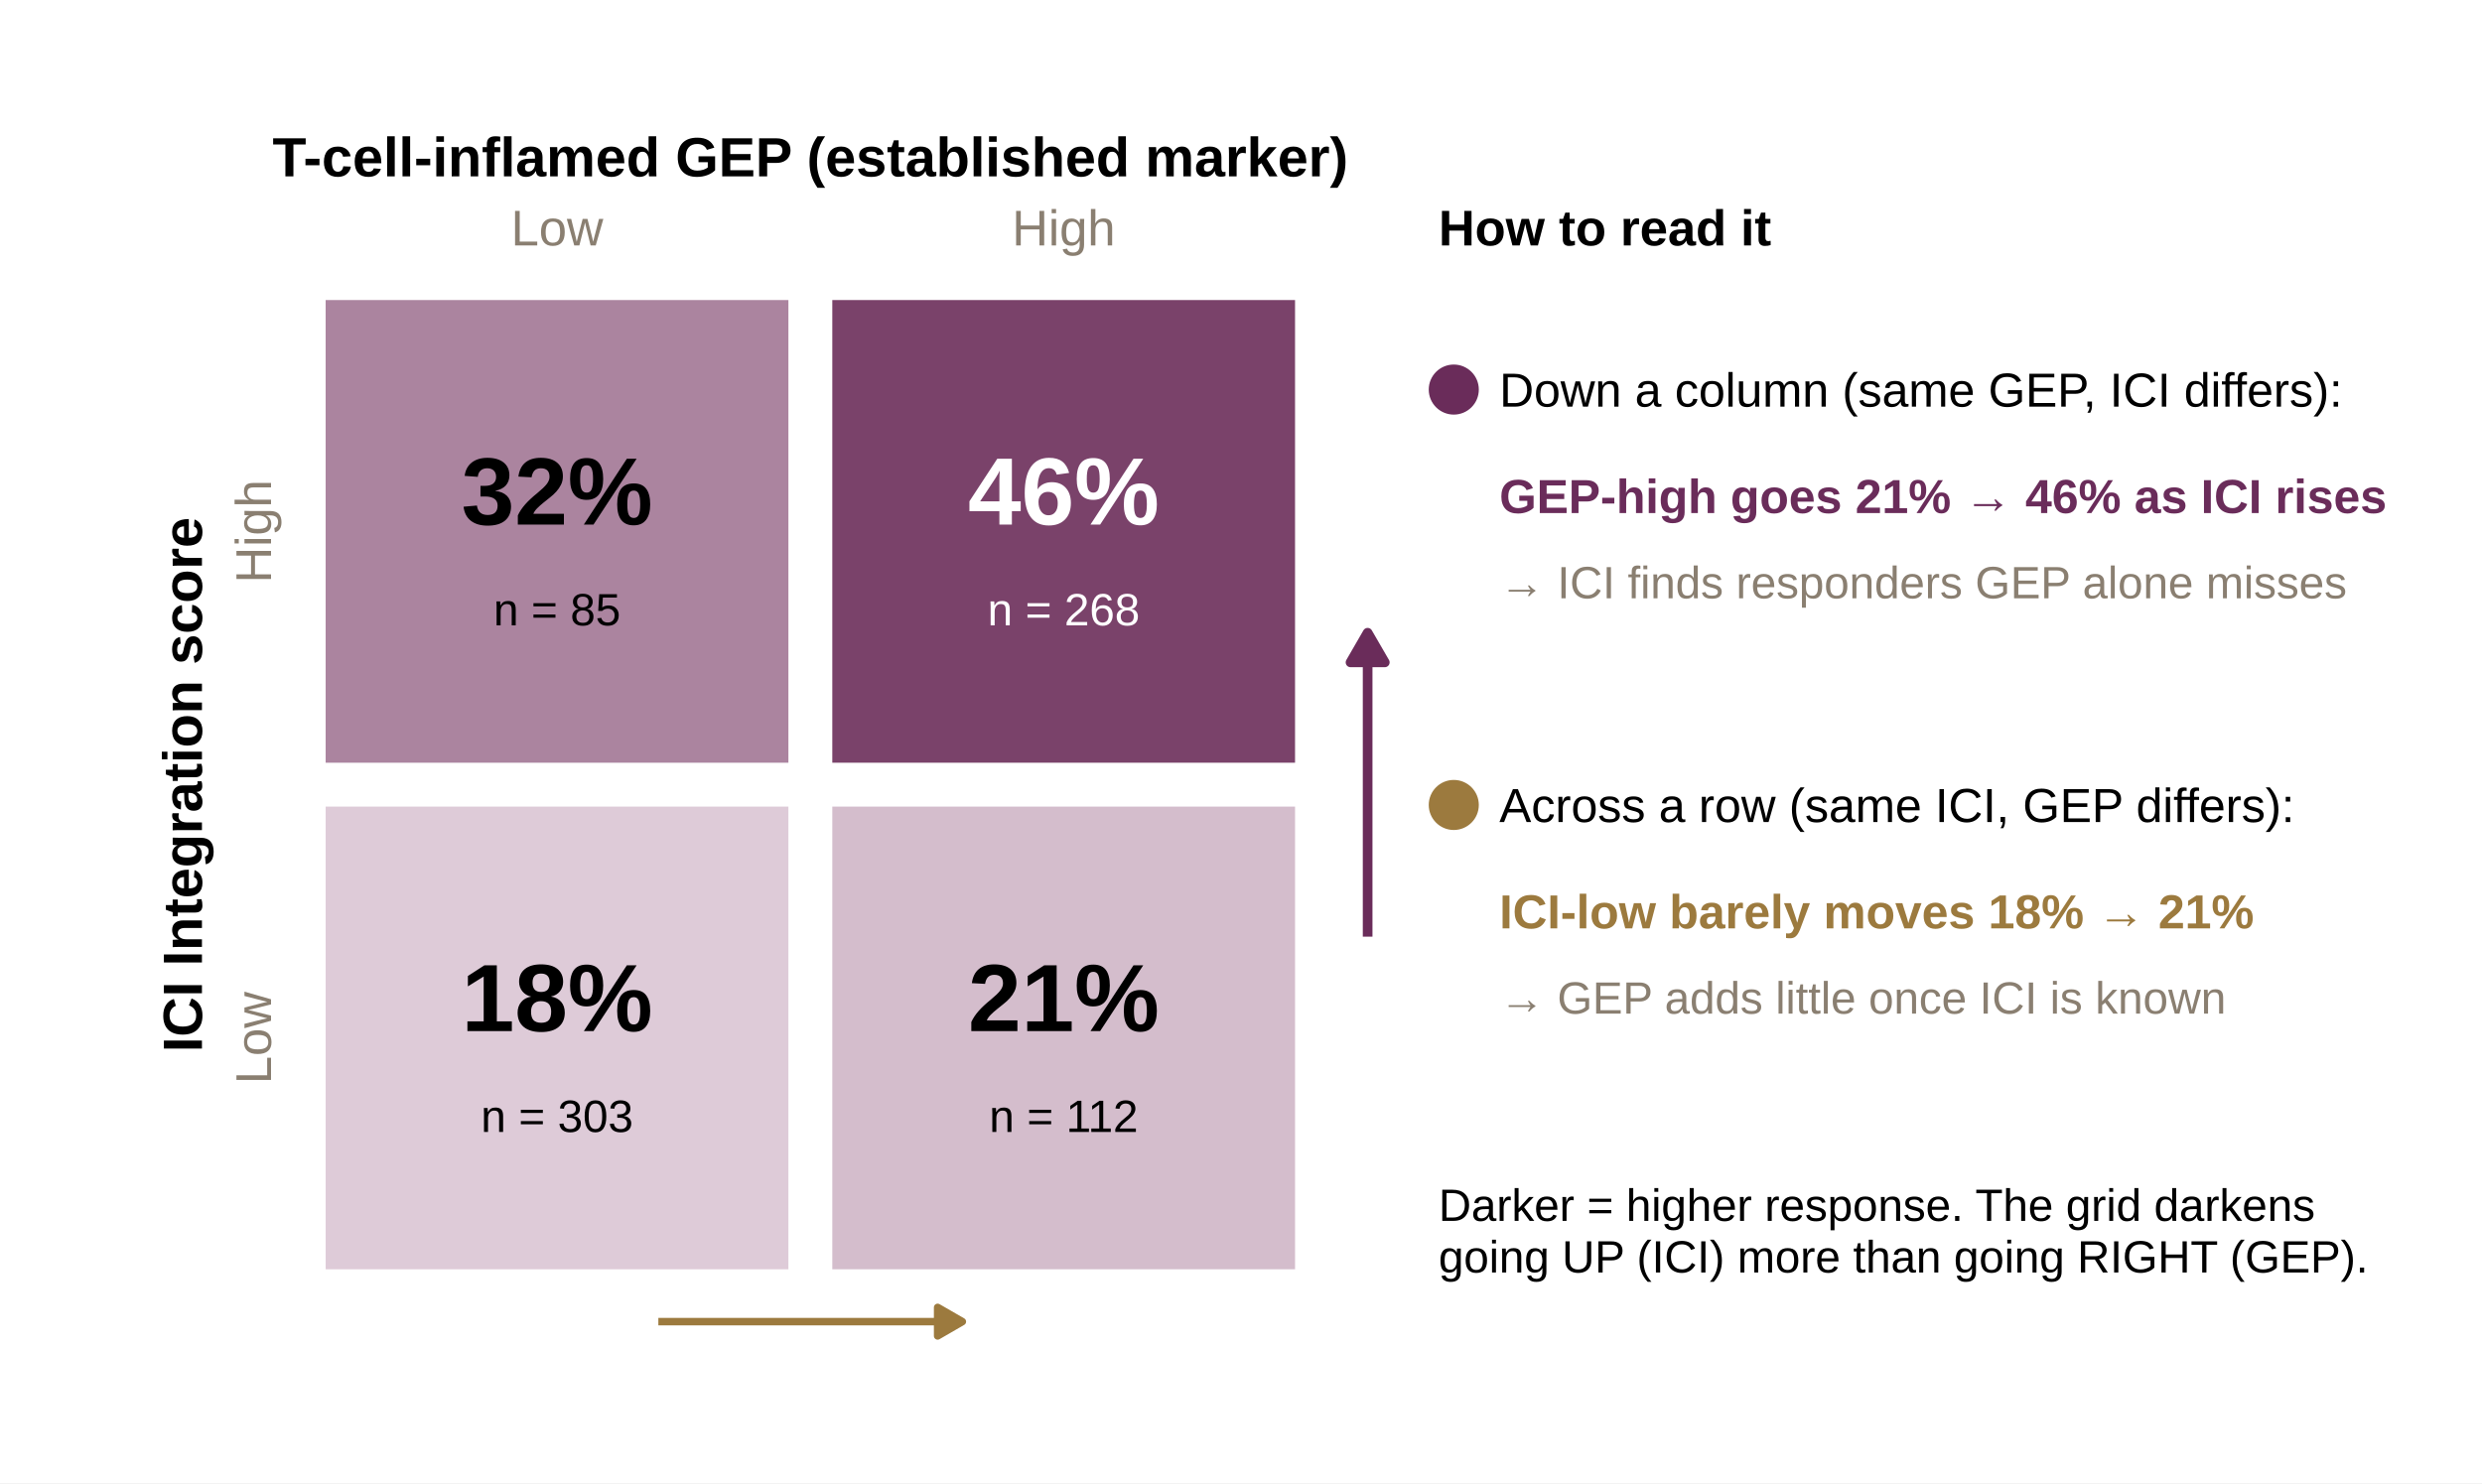
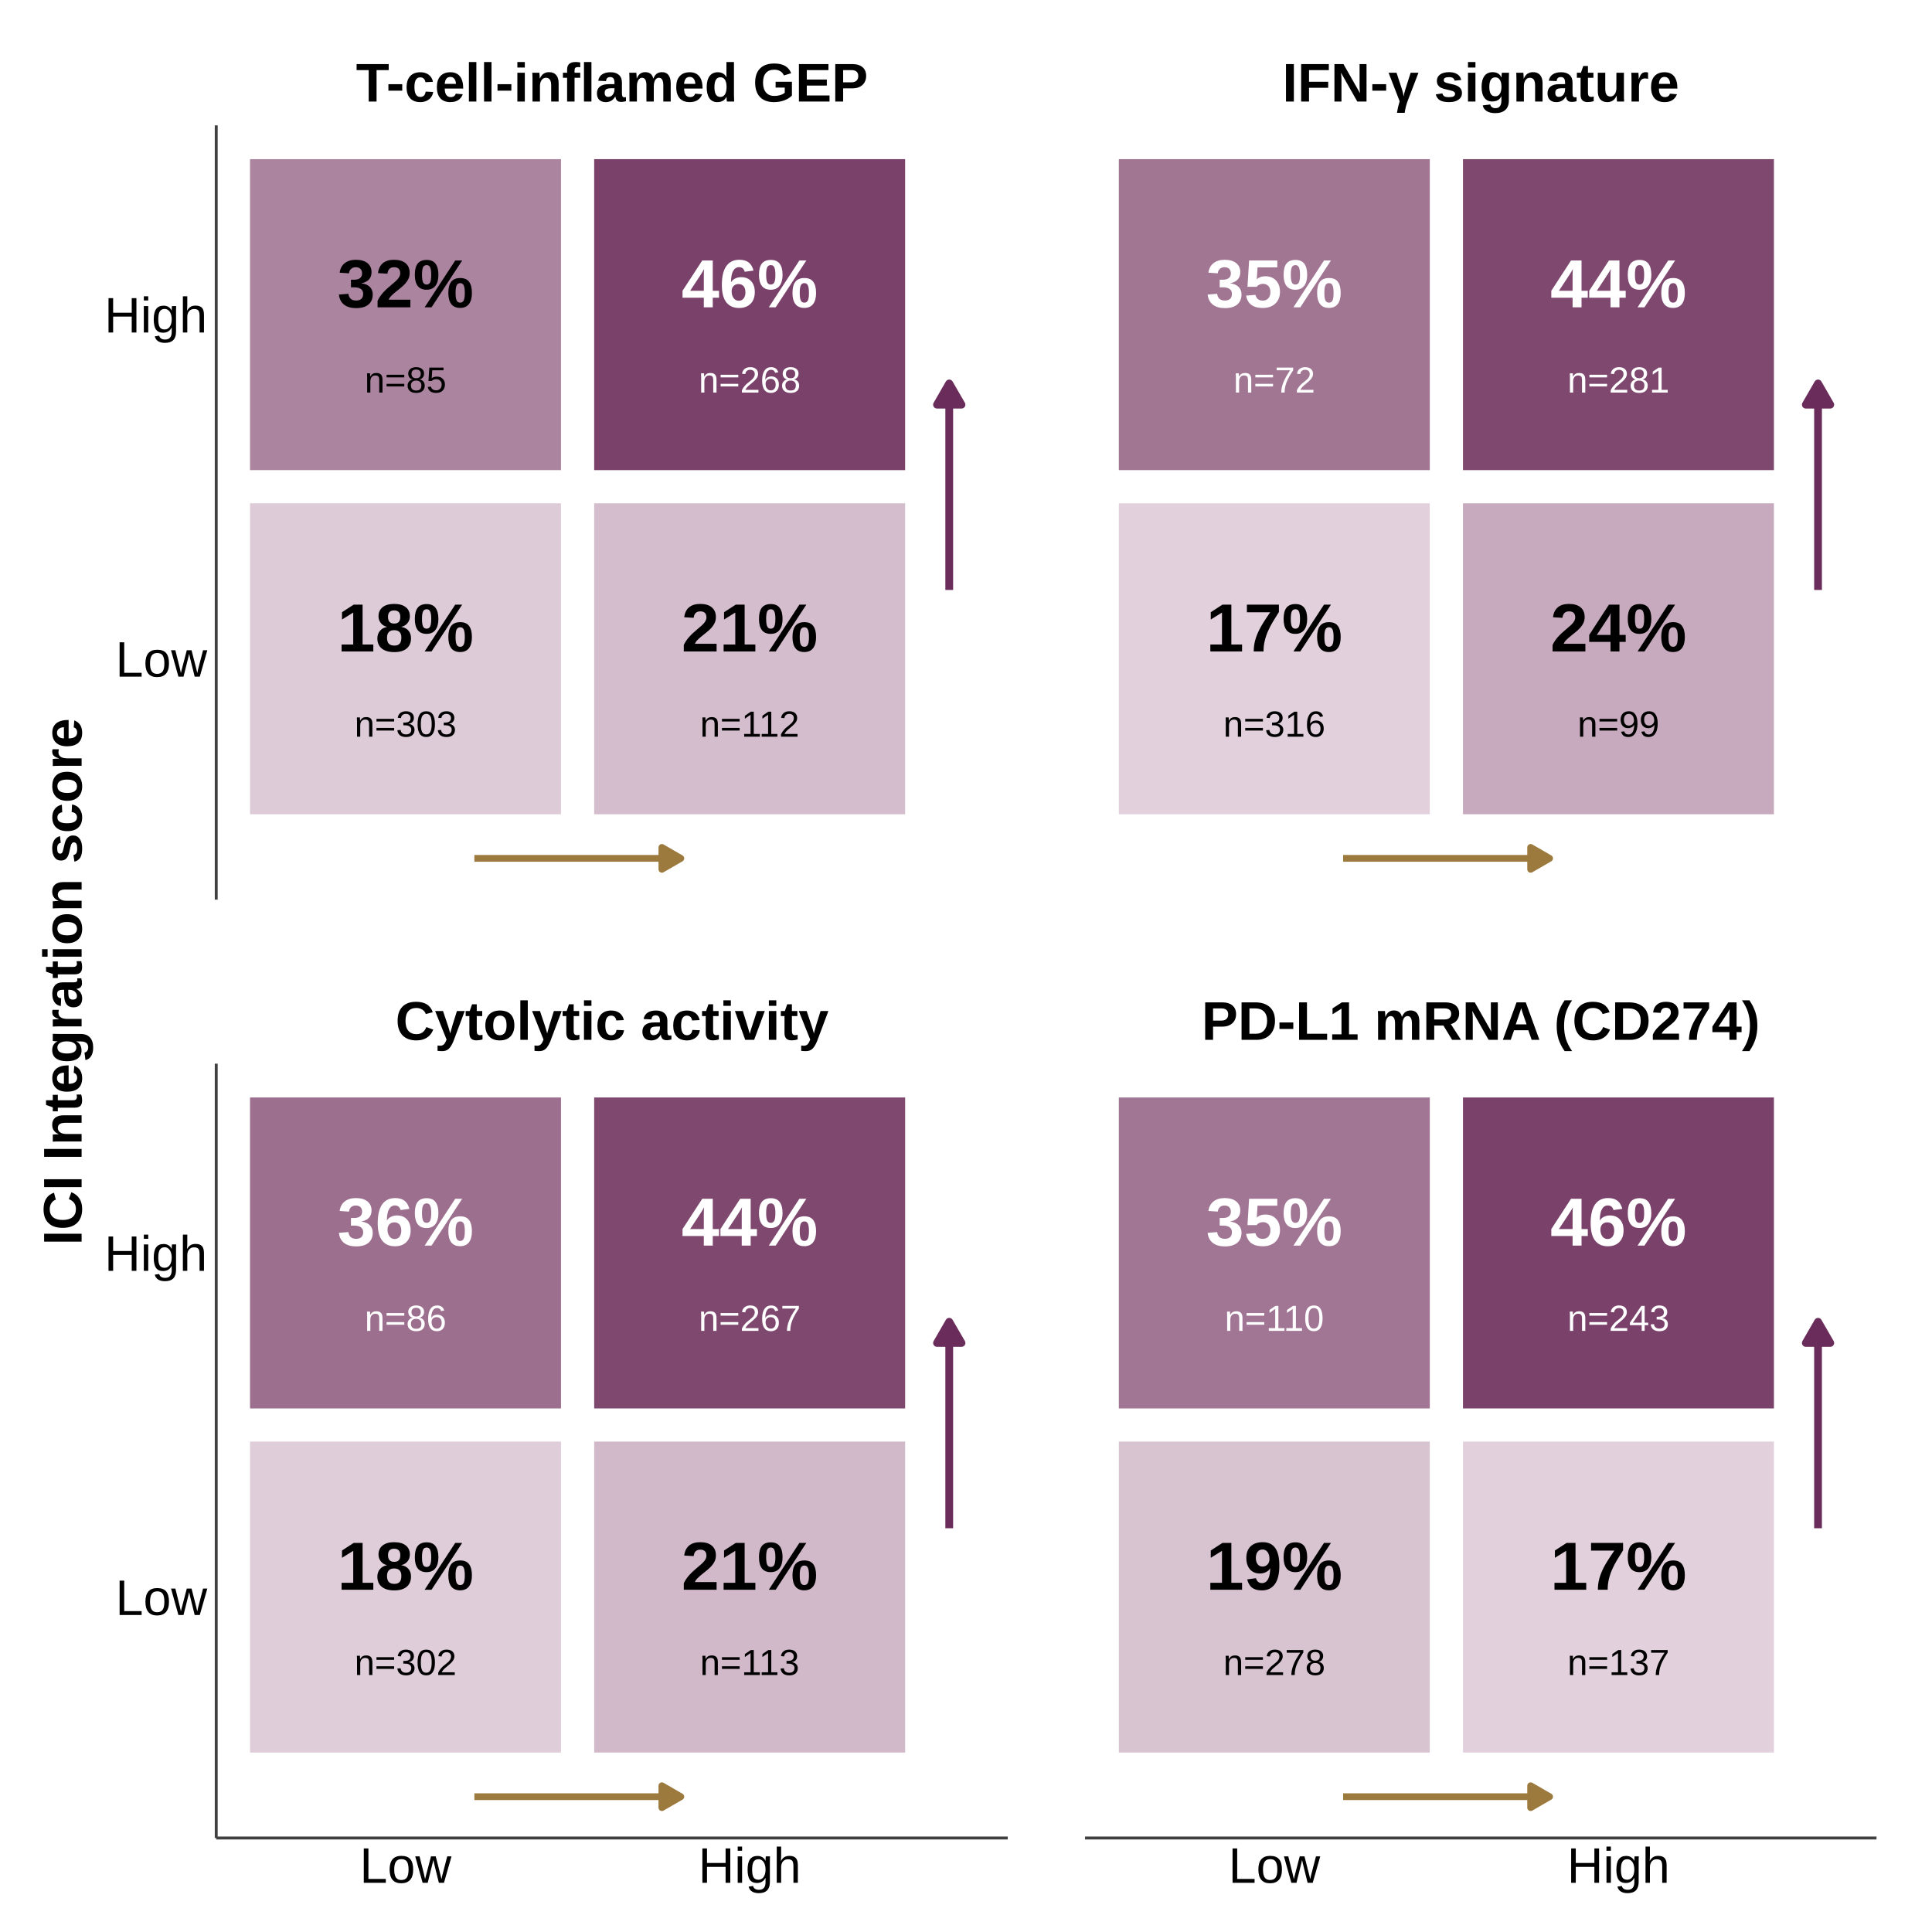
- <svg xmlns="http://www.w3.org/2000/svg" width="493.23pt" height="294.80pt" viewBox="0 0 493.23 294.80">
+ <svg xmlns="http://www.w3.org/2000/svg" width="425.20pt" height="425.20pt" viewBox="0 0 425.20 425.20">
  <g class="svglite">
    <defs>
      <style type="text/css">
    .svglite line, .svglite polyline, .svglite polygon, .svglite path, .svglite rect, .svglite circle {
      fill: none;
      stroke: #000000;
      stroke-linecap: round;
      stroke-linejoin: round;
      stroke-miterlimit: 10.00;
    }
    .svglite text {
      white-space: pre;
    }
    .svglite g.glyphgroup path {
      fill: inherit;
      stroke: none;
    }
  </style>
    </defs>
    <rect width="100%" height="100%" style="stroke: none; fill: #FFFFFF;" />
    <defs>
-       <clipPath id="cpMC4wMHw0OTMuMjN8MC4wMHwyOTQuODA=">
-         <rect x="0.00" y="0.00" width="493.23" height="294.80" />
+       <clipPath id="cpMC4wMHw0MjUuMjB8MC4wMHw0MjUuMjA=">
+         <rect x="0.00" y="0.00" width="425.20" height="425.20" />
      </clipPath>
    </defs>
-     <g clip-path="url(#cpMC4wMHw0OTMuMjN8MC4wMHwyOTQuODA=)">
+     <g clip-path="url(#cpMC4wMHw0MjUuMjB8MC4wMHw0MjUuMjA=)">
</g>
    <defs>
-       <clipPath id="cpMC4wMHw0OTMuMjN8Mi4xMnwyOTIuNjg=">
-         <rect x="0.00" y="2.12" width="493.23" height="290.56" />
+       <clipPath id="cpMC44Nnw0MjQuMzN8MC4wMHw0MjUuMjA=">
+         <rect x="0.86" y="0.00" width="423.47" height="425.20" />
      </clipPath>
    </defs>
-     <g clip-path="url(#cpMC4wMHw0OTMuMjN8Mi4xMnwyOTIuNjg=)">
-       <rect x="0.00" y="2.12" width="493.23" height="290.56" style="stroke-width: 0.00; stroke: none; fill: #FFFFFF;" />
+     <g clip-path="url(#cpMC44Nnw0MjQuMzN8MC4wMHw0MjUuMjA=)">
+       <rect x="0.86" y="0.00" width="423.47" height="425.20" style="stroke-width: 0.97; stroke: none; fill: #FFFFFF;" />
    </g>
-     <g clip-path="url(#cpMC4wMHw0OTMuMjN8MC4wMHwyOTQuODA=)">
-       <rect x="62.37" y="157.97" width="96.65" height="96.65" style="stroke-width: 4.69; stroke: #FFFFFF; stroke-linecap: butt; stroke-linejoin: miter; fill: #DECBD8;" />
-       <rect x="163.05" y="157.97" width="96.65" height="96.65" style="stroke-width: 4.69; stroke: #FFFFFF; stroke-linecap: butt; stroke-linejoin: miter; fill: #D4BDCC;" />
-       <rect x="62.37" y="57.29" width="96.65" height="96.65" style="stroke-width: 4.69; stroke: #FFFFFF; stroke-linecap: butt; stroke-linejoin: miter; fill: #AB849F;" />
-       <rect x="163.05" y="57.29" width="96.65" height="96.65" style="stroke-width: 4.69; stroke: #FFFFFF; stroke-linecap: butt; stroke-linejoin: miter; fill: #7A426A;" />
-       <text x="110.70" y="204.94" text-anchor="middle" style="font-size: 19.00px; font-weight: bold; font-family: &quot;Arial&quot;;">18%</text>
-       <text x="211.38" y="204.94" text-anchor="middle" style="font-size: 19.00px; font-weight: bold; font-family: &quot;Arial&quot;;">21%</text>
-       <text x="110.70" y="104.26" text-anchor="middle" style="font-size: 19.00px; font-weight: bold; font-family: &quot;Arial&quot;;">32%</text>
-       <text x="211.38" y="104.26" text-anchor="middle" style="font-size: 19.00px; font-weight: bold;fill: #FFFFFF; font-family: &quot;Arial&quot;;">46%</text>
-       <text x="110.70" y="224.97" text-anchor="middle" style="font-size: 9.00px; font-family: &quot;Arial&quot;;">n = 303</text>
-       <text x="211.38" y="224.97" text-anchor="middle" style="font-size: 9.00px; font-family: &quot;Arial&quot;;">n = 112</text>
-       <text x="110.70" y="124.29" text-anchor="middle" style="font-size: 9.00px; font-family: &quot;Arial&quot;;">n = 85</text>
-       <text x="211.38" y="124.29" text-anchor="middle" style="font-size: 9.00px;fill: #FFFFFF; font-family: &quot;Arial&quot;;">n = 268</text>
-       <text x="161.04" y="35.05" text-anchor="middle" style="font-size: 11.00px; font-weight: bold; font-family: &quot;Arial&quot;;">T-cell-inflamed GEP  (established marker)</text>
-       <text x="110.70" y="48.79" text-anchor="middle" style="font-size: 10.00px;fill: #8A7F71; font-family: &quot;Arial&quot;;">Low</text>
-       <text x="211.38" y="48.79" text-anchor="middle" style="font-size: 10.00px;fill: #8A7F71; font-family: &quot;Arial&quot;;">High</text>
-       <text transform="translate(40.13,155.96) rotate(-90)" text-anchor="middle" style="font-size: 11.00px; font-weight: bold; font-family: &quot;Arial&quot;;">ICI Integration score</text>
-       <text transform="translate(53.86,206.30) rotate(-90)" text-anchor="middle" style="font-size: 10.00px;fill: #8A7F71; font-family: &quot;Arial&quot;;">Low</text>
-       <text transform="translate(53.86,105.62) rotate(-90)" text-anchor="middle" style="font-size: 10.00px;fill: #8A7F71; font-family: &quot;Arial&quot;;">High</text>
-       <line x1="271.78" y1="186.16" x2="271.78" y2="125.76" style="stroke-width: 1.92; stroke: #6A2C5A; stroke-linecap: butt;" />
-       <polygon points="275.19,131.65 271.78,125.76 268.38,131.65 " style="stroke-width: 1.92; stroke: #6A2C5A; stroke-linecap: butt; fill: #6A2C5A;" />
-       <line x1="130.83" y1="262.68" x2="191.24" y2="262.68" style="stroke-width: 1.49; stroke: #9C7A3E; stroke-linecap: butt;" />
-       <polygon points="186.33,265.52 191.24,262.68 186.33,259.85 " style="stroke-width: 1.49; stroke: #9C7A3E; stroke-linecap: butt; fill: #9C7A3E;" />
-       <text x="285.88" y="48.79" style="font-size: 10.00px; font-weight: bold; font-family: &quot;Arial&quot;;">How to read it</text>
-       <circle cx="288.90" cy="77.43" r="4.62" style="stroke-width: 0.71; stroke: #6A2C5A; fill: #6A2C5A;" />
-       <text x="297.96" y="80.82" style="font-size: 9.50px; font-family: &quot;Arial&quot;;">Down a column (same GEP, ICI differs):</text>
-       <text x="297.96" y="101.97" style="font-size: 9.50px; font-weight: bold;fill: #6A2C5A; font-family: &quot;Arial&quot;;">GEP-high goes 21% → 46% as ICI rises</text>
-       <text x="297.96" y="118.91" style="font-size: 9.00px;fill: #8A7F71; font-family: &quot;Arial&quot;;">→ ICI finds responders GEP alone misses</text>
-       <circle cx="288.90" cy="159.99" r="4.62" style="stroke-width: 0.71; stroke: #9C7A3E; fill: #9C7A3E;" />
-       <text x="297.96" y="163.38" style="font-size: 9.50px; font-family: &quot;Arial&quot;;">Across a row (same ICI, GEP differs):</text>
-       <text x="297.96" y="184.52" style="font-size: 9.50px; font-weight: bold;fill: #9C7A3E; font-family: &quot;Arial&quot;;">ICI-low barely moves  18% → 21%</text>
-       <text x="297.96" y="201.46" style="font-size: 9.00px;fill: #8A7F71; font-family: &quot;Arial&quot;;">→ GEP adds little once ICI is known</text>
-       <text x="285.88" y="242.65" style="font-size: 9.00px; font-family: &quot;Arial&quot;;">Darker = higher response. The grid darkens</text>
-       <text x="285.88" y="252.91" style="font-size: 9.00px; font-family: &quot;Arial&quot;;">going UP (ICI) more than going RIGHT (GEP).</text>
+     <g clip-path="url(#cpMC4wMHw0MjUuMjB8MC4wMHw0MjUuMjA=)">
+       <rect x="52.89" y="108.63" width="72.71" height="72.71" style="stroke-width: 4.27; stroke: #FFFFFF; stroke-linecap: butt; stroke-linejoin: miter; fill: #DECBD8;" />
+       <rect x="128.63" y="108.63" width="72.71" height="72.71" style="stroke-width: 4.27; stroke: #FFFFFF; stroke-linecap: butt; stroke-linejoin: miter; fill: #D4BDCC;" />
+       <rect x="52.89" y="32.89" width="72.71" height="72.71" style="stroke-width: 4.27; stroke: #FFFFFF; stroke-linecap: butt; stroke-linejoin: miter; fill: #AB849F;" />
+       <rect x="128.63" y="32.89" width="72.71" height="72.71" style="stroke-width: 4.27; stroke: #FFFFFF; stroke-linecap: butt; stroke-linejoin: miter; fill: #7A426A;" />
+       <text x="89.25" y="143.38" text-anchor="middle" style="font-size: 15.00px; font-weight: bold; font-family: &quot;Arial&quot;;">18%</text>
+       <text x="164.99" y="143.38" text-anchor="middle" style="font-size: 15.00px; font-weight: bold; font-family: &quot;Arial&quot;;">21%</text>
+       <text x="89.25" y="67.64" text-anchor="middle" style="font-size: 15.00px; font-weight: bold; font-family: &quot;Arial&quot;;">32%</text>
+       <text x="164.99" y="67.64" text-anchor="middle" style="font-size: 15.00px; font-weight: bold;fill: #FFFFFF; font-family: &quot;Arial&quot;;">46%</text>
+       <text x="89.25" y="162.13" text-anchor="middle" style="font-size: 8.00px; font-family: &quot;Arial&quot;;">n=303</text>
+       <text x="164.99" y="162.13" text-anchor="middle" style="font-size: 8.00px; font-family: &quot;Arial&quot;;">n=112</text>
+       <text x="89.25" y="86.40" text-anchor="middle" style="font-size: 8.00px; font-family: &quot;Arial&quot;;">n=85</text>
+       <text x="164.99" y="86.40" text-anchor="middle" style="font-size: 8.00px;fill: #FFFFFF; font-family: &quot;Arial&quot;;">n=268</text>
+       <line x1="208.91" y1="129.84" x2="208.91" y2="84.39" style="stroke-width: 1.71; stroke: #6A2C5A; stroke-linecap: butt;" />
+       <polygon points="211.61,89.06 208.91,84.39 206.22,89.06 " style="stroke-width: 1.71; stroke: #6A2C5A; stroke-linecap: butt; fill: #6A2C5A;" />
+       <line x1="104.40" y1="188.91" x2="149.84" y2="188.91" style="stroke-width: 1.49; stroke: #9C7A3E; stroke-linecap: butt;" />
+       <polygon points="145.67,191.32 149.84,188.91 145.67,186.50 " style="stroke-width: 1.49; stroke: #9C7A3E; stroke-linecap: butt; fill: #9C7A3E;" />
+       <rect x="52.89" y="315.13" width="72.71" height="72.71" style="stroke-width: 4.27; stroke: #FFFFFF; stroke-linecap: butt; stroke-linejoin: miter; fill: #DFCDD9;" />
+       <rect x="128.63" y="315.13" width="72.71" height="72.71" style="stroke-width: 4.27; stroke: #FFFFFF; stroke-linecap: butt; stroke-linejoin: miter; fill: #D1B9C9;" />
+       <rect x="52.89" y="239.40" width="72.71" height="72.71" style="stroke-width: 4.27; stroke: #FFFFFF; stroke-linecap: butt; stroke-linejoin: miter; fill: #9C6F8E;" />
+       <rect x="128.63" y="239.40" width="72.71" height="72.71" style="stroke-width: 4.27; stroke: #FFFFFF; stroke-linecap: butt; stroke-linejoin: miter; fill: #7F486F;" />
+       <text x="89.25" y="349.88" text-anchor="middle" style="font-size: 15.00px; font-weight: bold; font-family: &quot;Arial&quot;;">18%</text>
+       <text x="164.99" y="349.88" text-anchor="middle" style="font-size: 15.00px; font-weight: bold; font-family: &quot;Arial&quot;;">21%</text>
+       <text x="89.25" y="274.14" text-anchor="middle" style="font-size: 15.00px; font-weight: bold;fill: #FFFFFF; font-family: &quot;Arial&quot;;">36%</text>
+       <text x="164.99" y="274.14" text-anchor="middle" style="font-size: 15.00px; font-weight: bold;fill: #FFFFFF; font-family: &quot;Arial&quot;;">44%</text>
+       <text x="89.25" y="368.64" text-anchor="middle" style="font-size: 8.00px; font-family: &quot;Arial&quot;;">n=302</text>
+       <text x="164.99" y="368.64" text-anchor="middle" style="font-size: 8.00px; font-family: &quot;Arial&quot;;">n=113</text>
+       <text x="89.25" y="292.90" text-anchor="middle" style="font-size: 8.00px;fill: #FFFFFF; font-family: &quot;Arial&quot;;">n=86</text>
+       <text x="164.99" y="292.90" text-anchor="middle" style="font-size: 8.00px;fill: #FFFFFF; font-family: &quot;Arial&quot;;">n=267</text>
+       <line x1="208.91" y1="336.34" x2="208.91" y2="290.90" style="stroke-width: 1.71; stroke: #6A2C5A; stroke-linecap: butt;" />
+       <polygon points="211.61,295.56 208.91,290.90 206.22,295.56 " style="stroke-width: 1.71; stroke: #6A2C5A; stroke-linecap: butt; fill: #6A2C5A;" />
+       <line x1="104.40" y1="395.42" x2="149.84" y2="395.42" style="stroke-width: 1.49; stroke: #9C7A3E; stroke-linecap: butt;" />
+       <polygon points="145.67,397.83 149.84,395.42 145.67,393.01 " style="stroke-width: 1.49; stroke: #9C7A3E; stroke-linecap: butt; fill: #9C7A3E;" />
+       <rect x="244.10" y="108.63" width="72.71" height="72.71" style="stroke-width: 4.27; stroke: #FFFFFF; stroke-linecap: butt; stroke-linejoin: miter; fill: #E2D1DC;" />
+       <rect x="319.84" y="108.63" width="72.71" height="72.71" style="stroke-width: 4.27; stroke: #FFFFFF; stroke-linecap: butt; stroke-linejoin: miter; fill: #C7AABD;" />
+       <rect x="244.10" y="32.89" width="72.71" height="72.71" style="stroke-width: 4.27; stroke: #FFFFFF; stroke-linecap: butt; stroke-linejoin: miter; fill: #A17693;" />
+       <rect x="319.84" y="32.89" width="72.71" height="72.71" style="stroke-width: 4.27; stroke: #FFFFFF; stroke-linecap: butt; stroke-linejoin: miter; fill: #7F486F;" />
+       <text x="280.45" y="143.38" text-anchor="middle" style="font-size: 15.00px; font-weight: bold; font-family: &quot;Arial&quot;;">17%</text>
+       <text x="356.19" y="143.38" text-anchor="middle" style="font-size: 15.00px; font-weight: bold; font-family: &quot;Arial&quot;;">24%</text>
+       <text x="280.45" y="67.64" text-anchor="middle" style="font-size: 15.00px; font-weight: bold;fill: #FFFFFF; font-family: &quot;Arial&quot;;">35%</text>
+       <text x="356.19" y="67.64" text-anchor="middle" style="font-size: 15.00px; font-weight: bold;fill: #FFFFFF; font-family: &quot;Arial&quot;;">44%</text>
+       <text x="280.45" y="162.13" text-anchor="middle" style="font-size: 8.00px; font-family: &quot;Arial&quot;;">n=316</text>
+       <text x="356.19" y="162.13" text-anchor="middle" style="font-size: 8.00px; font-family: &quot;Arial&quot;;">n=99</text>
+       <text x="280.45" y="86.40" text-anchor="middle" style="font-size: 8.00px;fill: #FFFFFF; font-family: &quot;Arial&quot;;">n=72</text>
+       <text x="356.19" y="86.40" text-anchor="middle" style="font-size: 8.00px;fill: #FFFFFF; font-family: &quot;Arial&quot;;">n=281</text>
+       <line x1="400.12" y1="129.84" x2="400.12" y2="84.39" style="stroke-width: 1.71; stroke: #6A2C5A; stroke-linecap: butt;" />
+       <polygon points="402.81,89.06 400.12,84.39 397.43,89.06 " style="stroke-width: 1.71; stroke: #6A2C5A; stroke-linecap: butt; fill: #6A2C5A;" />
+       <line x1="295.60" y1="188.91" x2="341.04" y2="188.91" style="stroke-width: 1.49; stroke: #9C7A3E; stroke-linecap: butt;" />
+       <polygon points="336.87,191.32 341.04,188.91 336.87,186.50 " style="stroke-width: 1.49; stroke: #9C7A3E; stroke-linecap: butt; fill: #9C7A3E;" />
+       <rect x="244.10" y="315.13" width="72.71" height="72.71" style="stroke-width: 4.27; stroke: #FFFFFF; stroke-linecap: butt; stroke-linejoin: miter; fill: #D8C3D1;" />
+       <rect x="319.84" y="315.13" width="72.71" height="72.71" style="stroke-width: 4.27; stroke: #FFFFFF; stroke-linecap: butt; stroke-linejoin: miter; fill: #E2D1DC;" />
+       <rect x="244.10" y="239.40" width="72.71" height="72.71" style="stroke-width: 4.27; stroke: #FFFFFF; stroke-linecap: butt; stroke-linejoin: miter; fill: #A17694;" />
+       <rect x="319.84" y="239.40" width="72.71" height="72.71" style="stroke-width: 4.27; stroke: #FFFFFF; stroke-linecap: butt; stroke-linejoin: miter; fill: #7A416A;" />
+       <text x="280.45" y="349.88" text-anchor="middle" style="font-size: 15.00px; font-weight: bold; font-family: &quot;Arial&quot;;">19%</text>
+       <text x="356.19" y="349.88" text-anchor="middle" style="font-size: 15.00px; font-weight: bold; font-family: &quot;Arial&quot;;">17%</text>
+       <text x="280.45" y="274.14" text-anchor="middle" style="font-size: 15.00px; font-weight: bold;fill: #FFFFFF; font-family: &quot;Arial&quot;;">35%</text>
+       <text x="356.19" y="274.14" text-anchor="middle" style="font-size: 15.00px; font-weight: bold;fill: #FFFFFF; font-family: &quot;Arial&quot;;">46%</text>
+       <text x="280.45" y="368.64" text-anchor="middle" style="font-size: 8.00px; font-family: &quot;Arial&quot;;">n=278</text>
+       <text x="356.19" y="368.64" text-anchor="middle" style="font-size: 8.00px; font-family: &quot;Arial&quot;;">n=137</text>
+       <text x="280.45" y="292.90" text-anchor="middle" style="font-size: 8.00px;fill: #FFFFFF; font-family: &quot;Arial&quot;;">n=110</text>
+       <text x="356.19" y="292.90" text-anchor="middle" style="font-size: 8.00px;fill: #FFFFFF; font-family: &quot;Arial&quot;;">n=243</text>
+       <line x1="400.12" y1="336.34" x2="400.12" y2="290.90" style="stroke-width: 1.71; stroke: #6A2C5A; stroke-linecap: butt;" />
+       <polygon points="402.81,295.56 400.12,290.90 397.43,295.56 " style="stroke-width: 1.71; stroke: #6A2C5A; stroke-linecap: butt; fill: #6A2C5A;" />
+       <line x1="295.60" y1="395.42" x2="341.04" y2="395.42" style="stroke-width: 1.49; stroke: #9C7A3E; stroke-linecap: butt;" />
+       <polygon points="336.87,397.83 341.04,395.42 336.87,393.01 " style="stroke-width: 1.49; stroke: #9C7A3E; stroke-linecap: butt; fill: #9C7A3E;" />
+     </g>
+     <defs>
+       <clipPath id="cpNDcuNTl8MjIxLjc5fDIxNS4wMXwyMzQuMTA=">
+         <rect x="47.59" y="215.01" width="174.20" height="19.09" />
+       </clipPath>
+     </defs>
+     <g clip-path="url(#cpNDcuNTl8MjIxLjc5fDIxNS4wMXwyMzQuMTA=)">
+       <text x="134.69" y="228.85" text-anchor="middle" style="font-size: 12.00px; font-weight: bold; font-family: &quot;Arial&quot;;">Cytolytic activity</text>
+     </g>
+     <g clip-path="url(#cpMC4wMHw0MjUuMjB8MC4wMHw0MjUuMjA=)">
+ </g>
+     <defs>
+       <clipPath id="cpMjM4LjgwfDQxMi45OXwyMTUuMDF8MjM0LjEw">
+         <rect x="238.80" y="215.01" width="174.20" height="19.09" />
+       </clipPath>
+     </defs>
+     <g clip-path="url(#cpMjM4LjgwfDQxMi45OXwyMTUuMDF8MjM0LjEw)">
+       <text x="325.90" y="228.85" text-anchor="middle" style="font-size: 12.00px; font-weight: bold; font-family: &quot;Arial&quot;;">PD-L1 mRNA (CD274)</text>
+     </g>
+     <g clip-path="url(#cpMC4wMHw0MjUuMjB8MC4wMHw0MjUuMjA=)">
+ </g>
+     <defs>
+       <clipPath id="cpNDcuNTl8MjIxLjc5fDguNTB8MjcuNTk=">
+         <rect x="47.59" y="8.50" width="174.20" height="19.09" />
+       </clipPath>
+     </defs>
+     <g clip-path="url(#cpNDcuNTl8MjIxLjc5fDguNTB8MjcuNTk=)">
+       <text x="134.69" y="22.35" text-anchor="middle" style="font-size: 12.00px; font-weight: bold; font-family: &quot;Arial&quot;;">T-cell-inflamed GEP</text>
+     </g>
+     <g clip-path="url(#cpMC4wMHw0MjUuMjB8MC4wMHw0MjUuMjA=)">
+ </g>
+     <defs>
+       <clipPath id="cpMjM4LjgwfDQxMi45OXw4LjUwfDI3LjU5">
+         <rect x="238.80" y="8.50" width="174.20" height="19.09" />
+       </clipPath>
+     </defs>
+     <g clip-path="url(#cpMjM4LjgwfDQxMi45OXw4LjUwfDI3LjU5)">
+       <text x="325.90" y="22.35" text-anchor="middle" style="font-size: 12.00px; font-weight: bold; font-family: &quot;Arial&quot;;">IFN-γ signature</text>
+     </g>
+     <g clip-path="url(#cpMC4wMHw0MjUuMjB8MC4wMHw0MjUuMjA=)">
+       <polyline points="47.59,404.51 221.79,404.51 " style="stroke-width: 0.64; stroke: #404040; stroke-linecap: butt;" />
+       <text x="89.25" y="414.37" text-anchor="middle" style="font-size: 11.00px; font-family: &quot;Arial&quot;;">Low</text>
+       <text x="164.99" y="414.37" text-anchor="middle" style="font-size: 11.00px; font-family: &quot;Arial&quot;;">High</text>
+       <polyline points="238.80,404.51 412.99,404.51 " style="stroke-width: 0.64; stroke: #404040; stroke-linecap: butt;" />
+       <text x="280.45" y="414.37" text-anchor="middle" style="font-size: 11.00px; font-family: &quot;Arial&quot;;">Low</text>
+       <text x="356.19" y="414.37" text-anchor="middle" style="font-size: 11.00px; font-family: &quot;Arial&quot;;">High</text>
+       <polyline points="47.59,198.00 47.59,27.59 " style="stroke-width: 0.64; stroke: #404040; stroke-linecap: butt;" />
+       <text x="45.60" y="148.92" text-anchor="end" style="font-size: 11.00px; font-family: &quot;Arial&quot;;">Low</text>
+       <text x="45.60" y="73.18" text-anchor="end" style="font-size: 11.00px; font-family: &quot;Arial&quot;;">High</text>
+       <polyline points="47.59,404.51 47.59,234.10 " style="stroke-width: 0.64; stroke: #404040; stroke-linecap: butt;" />
+       <text x="45.60" y="355.43" text-anchor="end" style="font-size: 11.00px; font-family: &quot;Arial&quot;;">Low</text>
+       <text x="45.60" y="279.69" text-anchor="end" style="font-size: 11.00px; font-family: &quot;Arial&quot;;">High</text>
+       <text transform="translate(17.96,216.05) rotate(-90)" text-anchor="middle" style="font-size: 12.00px; font-weight: bold; font-family: &quot;Arial&quot;;">ICI Integration score</text>
    </g>
  </g>
</svg>
